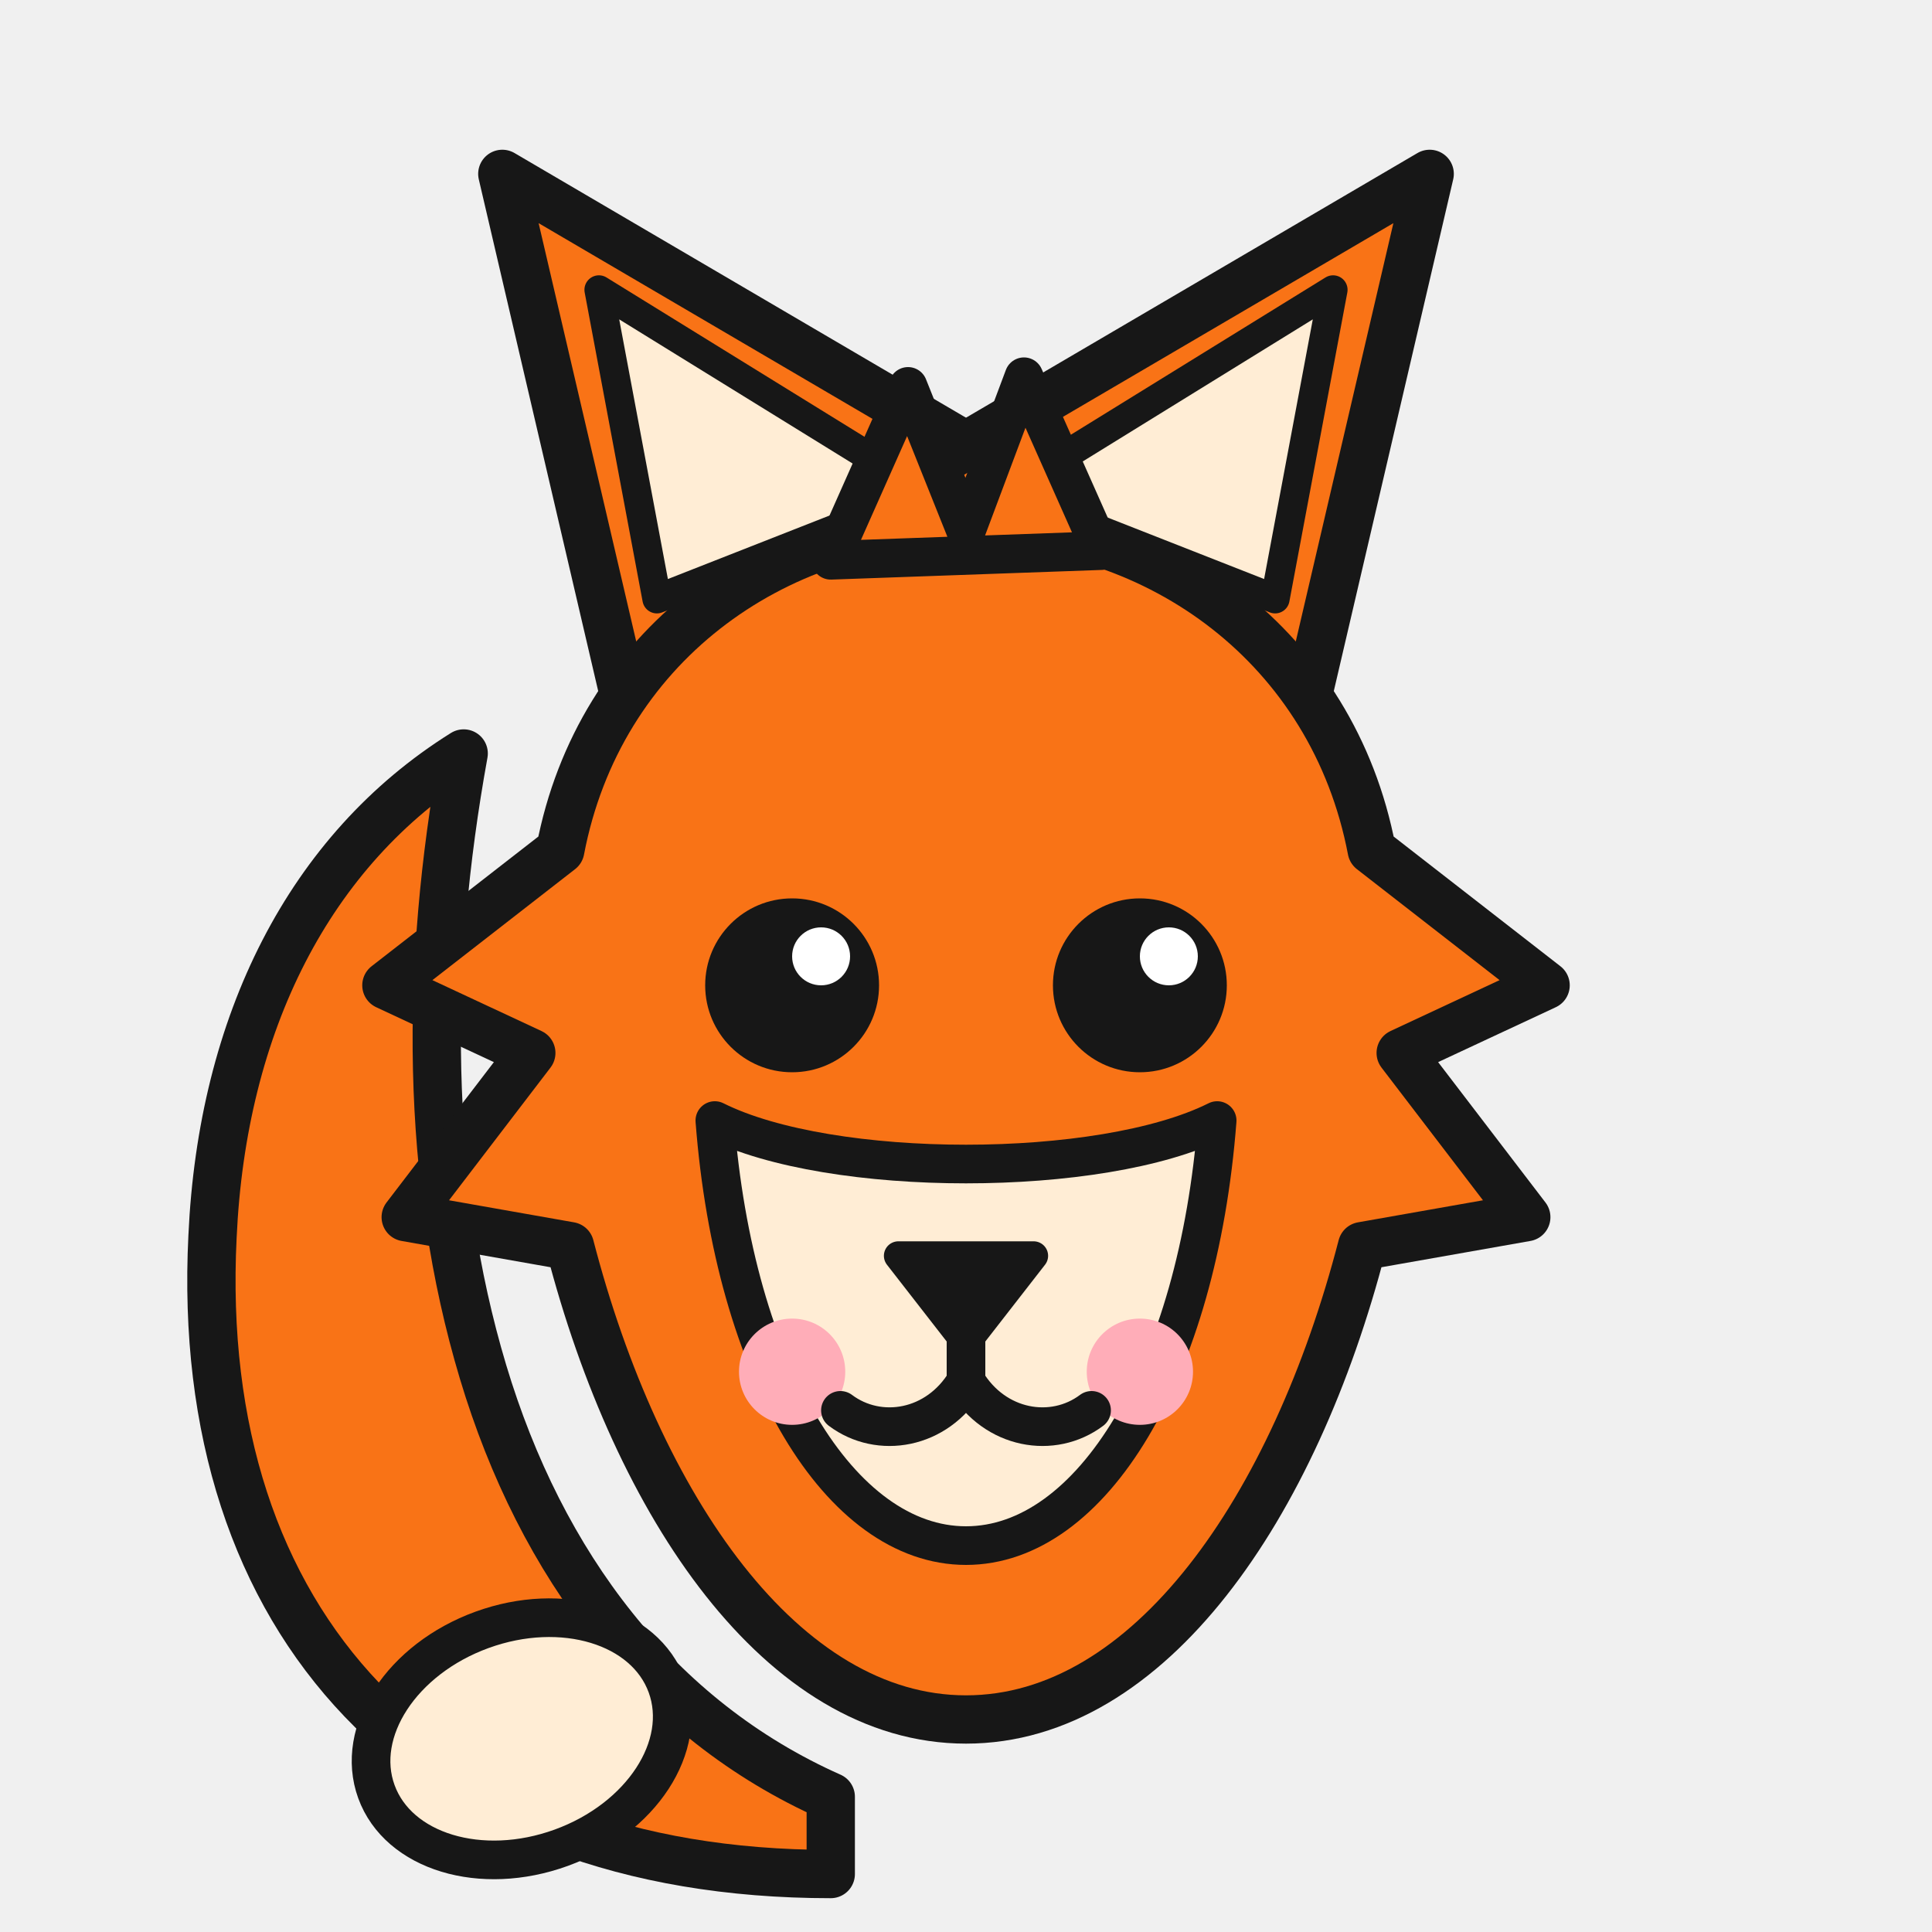
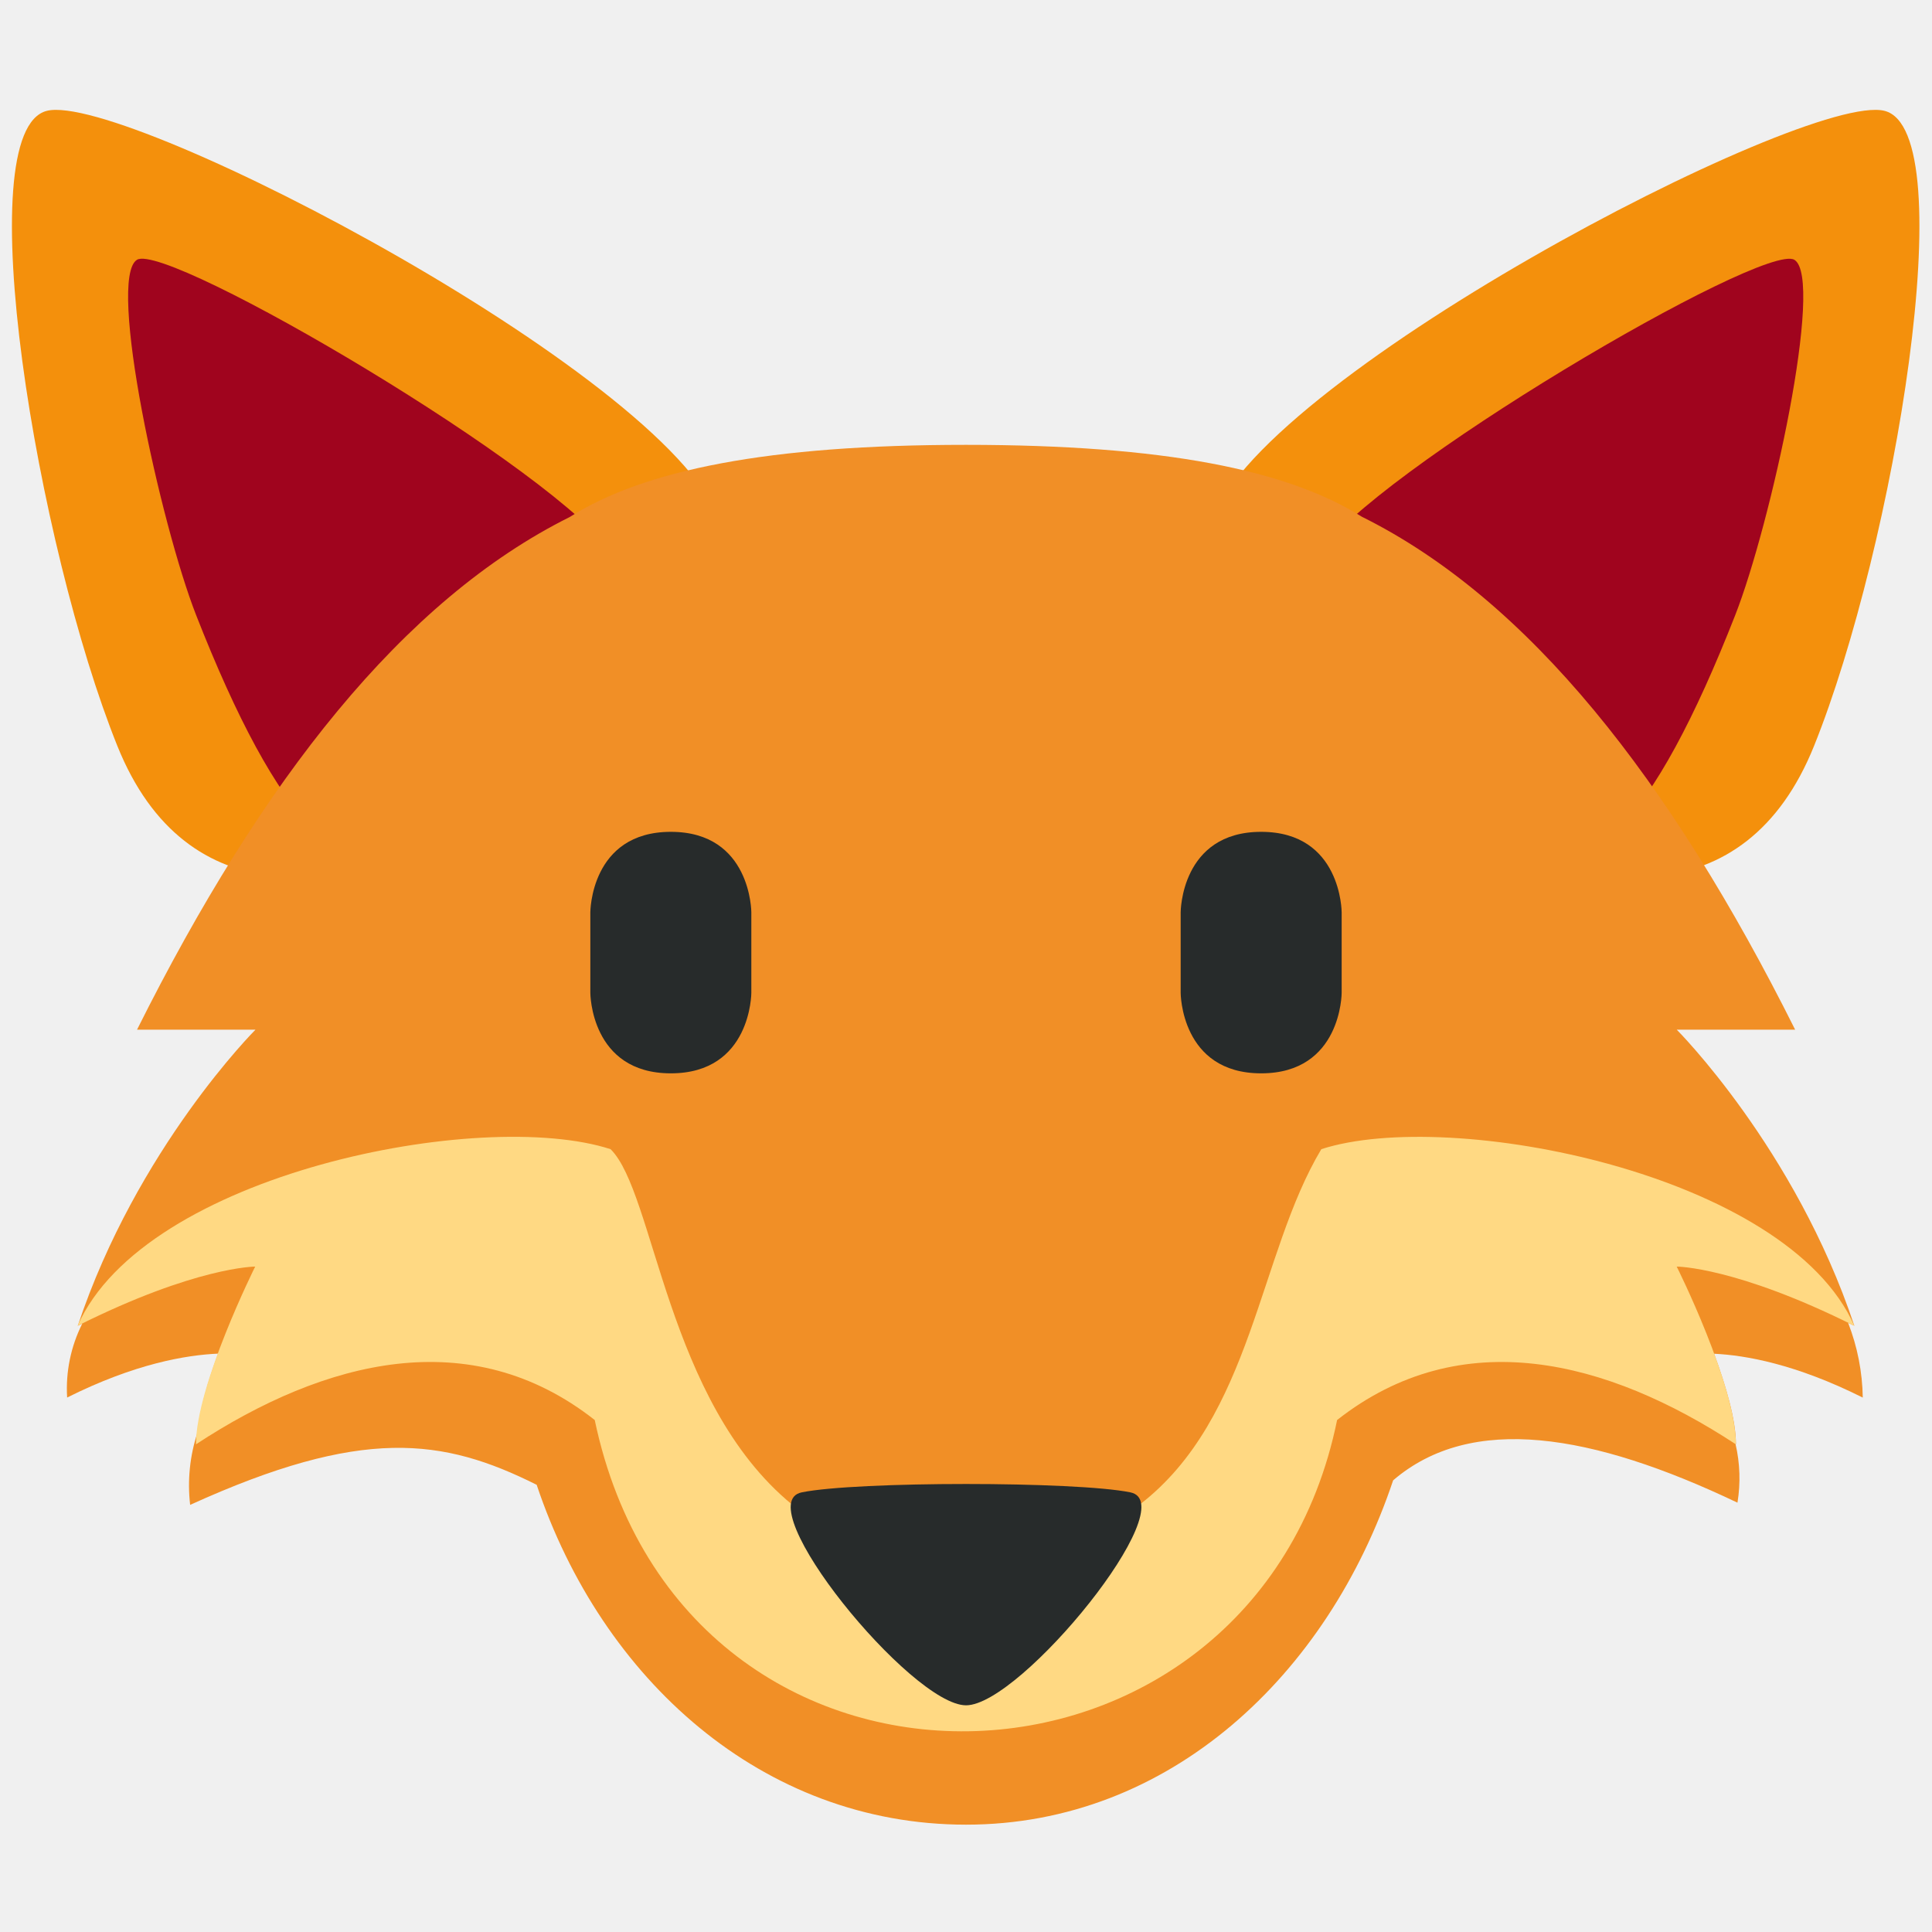
- <svg xmlns="http://www.w3.org/2000/svg" viewBox="0 0 200 200" role="img" aria-label="Nina si Rubah">
-   <path d="M86 194C44 194 20 168 22 128c1-22 10-40 26-50-4 22-4 44 2 64 6 20 18 36 36 44z" fill="#F97316" stroke="#171717" stroke-width="5" stroke-linejoin="round" />
-   <ellipse cx="54" cy="180" rx="16" ry="12" transform="rotate(-20 54 180)" fill="#FFEDD5" stroke="#171717" stroke-width="4" />
-   <path d="M66 78l-14-60 58 34z" fill="#F97316" stroke="#171717" stroke-width="5" stroke-linejoin="round" />
-   <path d="M134 78l14-60-58 34z" fill="#F97316" stroke="#171717" stroke-width="5" stroke-linejoin="round" />
-   <path d="M68 62l-6-32 34 21z" fill="#FFEDD5" stroke="#171717" stroke-width="3" stroke-linejoin="round" />
-   <path d="M132 62l6-32-34 21z" fill="#FFEDD5" stroke="#171717" stroke-width="3" stroke-linejoin="round" />
-   <path d="M58 88l-18 14 15 7-13 17 17 3c7 27 22 49 41 49s34-22 41-49l17-3-13-17 15-7-18-14c-4-21-22-34-42-34s-38 13-42 34z" fill="#F97316" stroke="#171717" stroke-width="5" stroke-linejoin="round" />
-   <path d="M86 58l8-18 6 15 6-16 8 18z" fill="#F97316" stroke="#171717" stroke-width="4" stroke-linejoin="round" />
-   <path d="M74 116c12 6 40 6 52 0-2 26-13 44-26 44s-24-18-26-44z" fill="#FFEDD5" stroke="#171717" stroke-width="4" stroke-linejoin="round" />
-   <circle cx="82" cy="102" r="9" fill="#171717" />
-   <circle cx="118" cy="102" r="9" fill="#171717" />
-   <circle cx="85" cy="99" r="3" fill="#FFFFFF" />
-   <circle cx="121" cy="99" r="3" fill="#FFFFFF" />
-   <circle cx="82" cy="142" r="5.5" fill="#FFADB8" />
-   <circle cx="118" cy="142" r="5.5" fill="#FFADB8" />
-   <path d="M93 130h14l-7 9z" fill="#171717" stroke="#171717" stroke-width="3" stroke-linejoin="round" />
-   <path d="M100 139v4M100 143c-3 5-9 6-13 3M100 143c3 5 9 6 13 3" stroke="#171717" stroke-width="4" stroke-linecap="round" fill="none" />
+ <svg xmlns="http://www.w3.org/2000/svg" viewBox="0 0 36 36">
+   <path fill="#F4900C" d="M13.431 9.802c.658 2.638-8.673 10.489-11.244 4.098C.696 10.197-.606 2.434.874 2.065c1.48-.368 11.9 5.098 12.557 7.737" />
+   <path fill="#A0041E" d="M11.437 10.355c.96 1.538-1.831 4.561-3.368 5.522-1.538.961-2.899-.552-4.414-4.414-.662-1.689-1.666-6.27-1.103-6.622.562-.351 7.924 3.976 8.885 5.514" />
+   <path fill="#F4900C" d="M22.557 9.802C21.9 12.441 31.23 20.291 33.802 13.9c1.49-3.703 2.792-11.466 1.312-11.835-1.48-.368-11.899 5.098-12.557 7.737" />
+   <path fill="#A0041E" d="M24.552 10.355c-.96 1.538 1.831 4.561 3.368 5.522s2.898-.552 4.413-4.414c.662-1.688 1.666-6.269 1.104-6.621-.563-.352-7.924 3.975-8.885 5.513" />
+   <path fill="#F18F26" d="M32.347 26.912c0-.454-.188-1.091-.407-1.687.585.028 1.519.191 2.77.817a4 4 0 0 0-.273-1.393c.041.02.075.034.116.055-1.103-3.31-3.309-5.517-3.309-5.517h2.206c-2.331-4.663-4.965-8.015-8.075-9.559-1.39-.873-3.688-1.338-7.373-1.339h-.003c-3.695 0-5.996.468-7.385 1.346-3.104 1.547-5.734 4.896-8.061 9.552H4.76s-2.207 2.206-3.311 5.517c.03-.015.055-.025.084-.04a2.7 2.7 0 0 0-.282 1.377c1.263-.632 2.217-.792 2.813-.818-.189.513-.343 1.044-.386 1.475a3.15 3.15 0 0 0-.135 1.343C6.75 26.584 8.25 26.792 10 27.667 11.213 31.29 14.206 34 18.001 34c3.793 0 6.746-2.794 7.958-6.416 1.458-1.25 3.708-.875 6.416.416a2.8 2.8 0 0 0-.036-1.093z" />
+   <path fill="#FFD983" d="M31.243 23.601c.006 0 1.108.003 3.309 1.103-1.249-2.839-7.525-4.07-9.931-3.291-1.171 1.954-1.281 5.003-3.383 6.622-1.741 1.431-4.713 1.458-6.479 0-2.345-1.924-2.559-5.813-3.382-6.622-2.407-.781-8.681.454-9.931 3.291 2.201-1.101 3.304-1.103 3.309-1.103 0 .001-1.103 2.208-1.103 3.311l.001-.001v.001c2.398-1.573 5.116-2.271 7.429-.452 1.666 7.921 12.293 7.545 13.833 0 2.314-1.818 5.03-1.122 7.429.452v-.001l.001.001c.002-1.103-1.101-3.311-1.102-3.311" />
+   <path fill="#272B2B" d="M11 17s0-1.5 1.5-1.5S14 17 14 17v1.5s0 1.5-1.5 1.5-1.5-1.5-1.5-1.5zm11 0s0-1.5 1.5-1.5S25 17 25 17v1.5s0 1.5-1.5 1.5-1.5-1.5-1.5-1.5zm-7.061 10.808c-1.021.208 2.041 3.968 3.062 3.968s4.082-3.76 3.062-3.968-5.103-.208-6.124 0" />
</svg>
